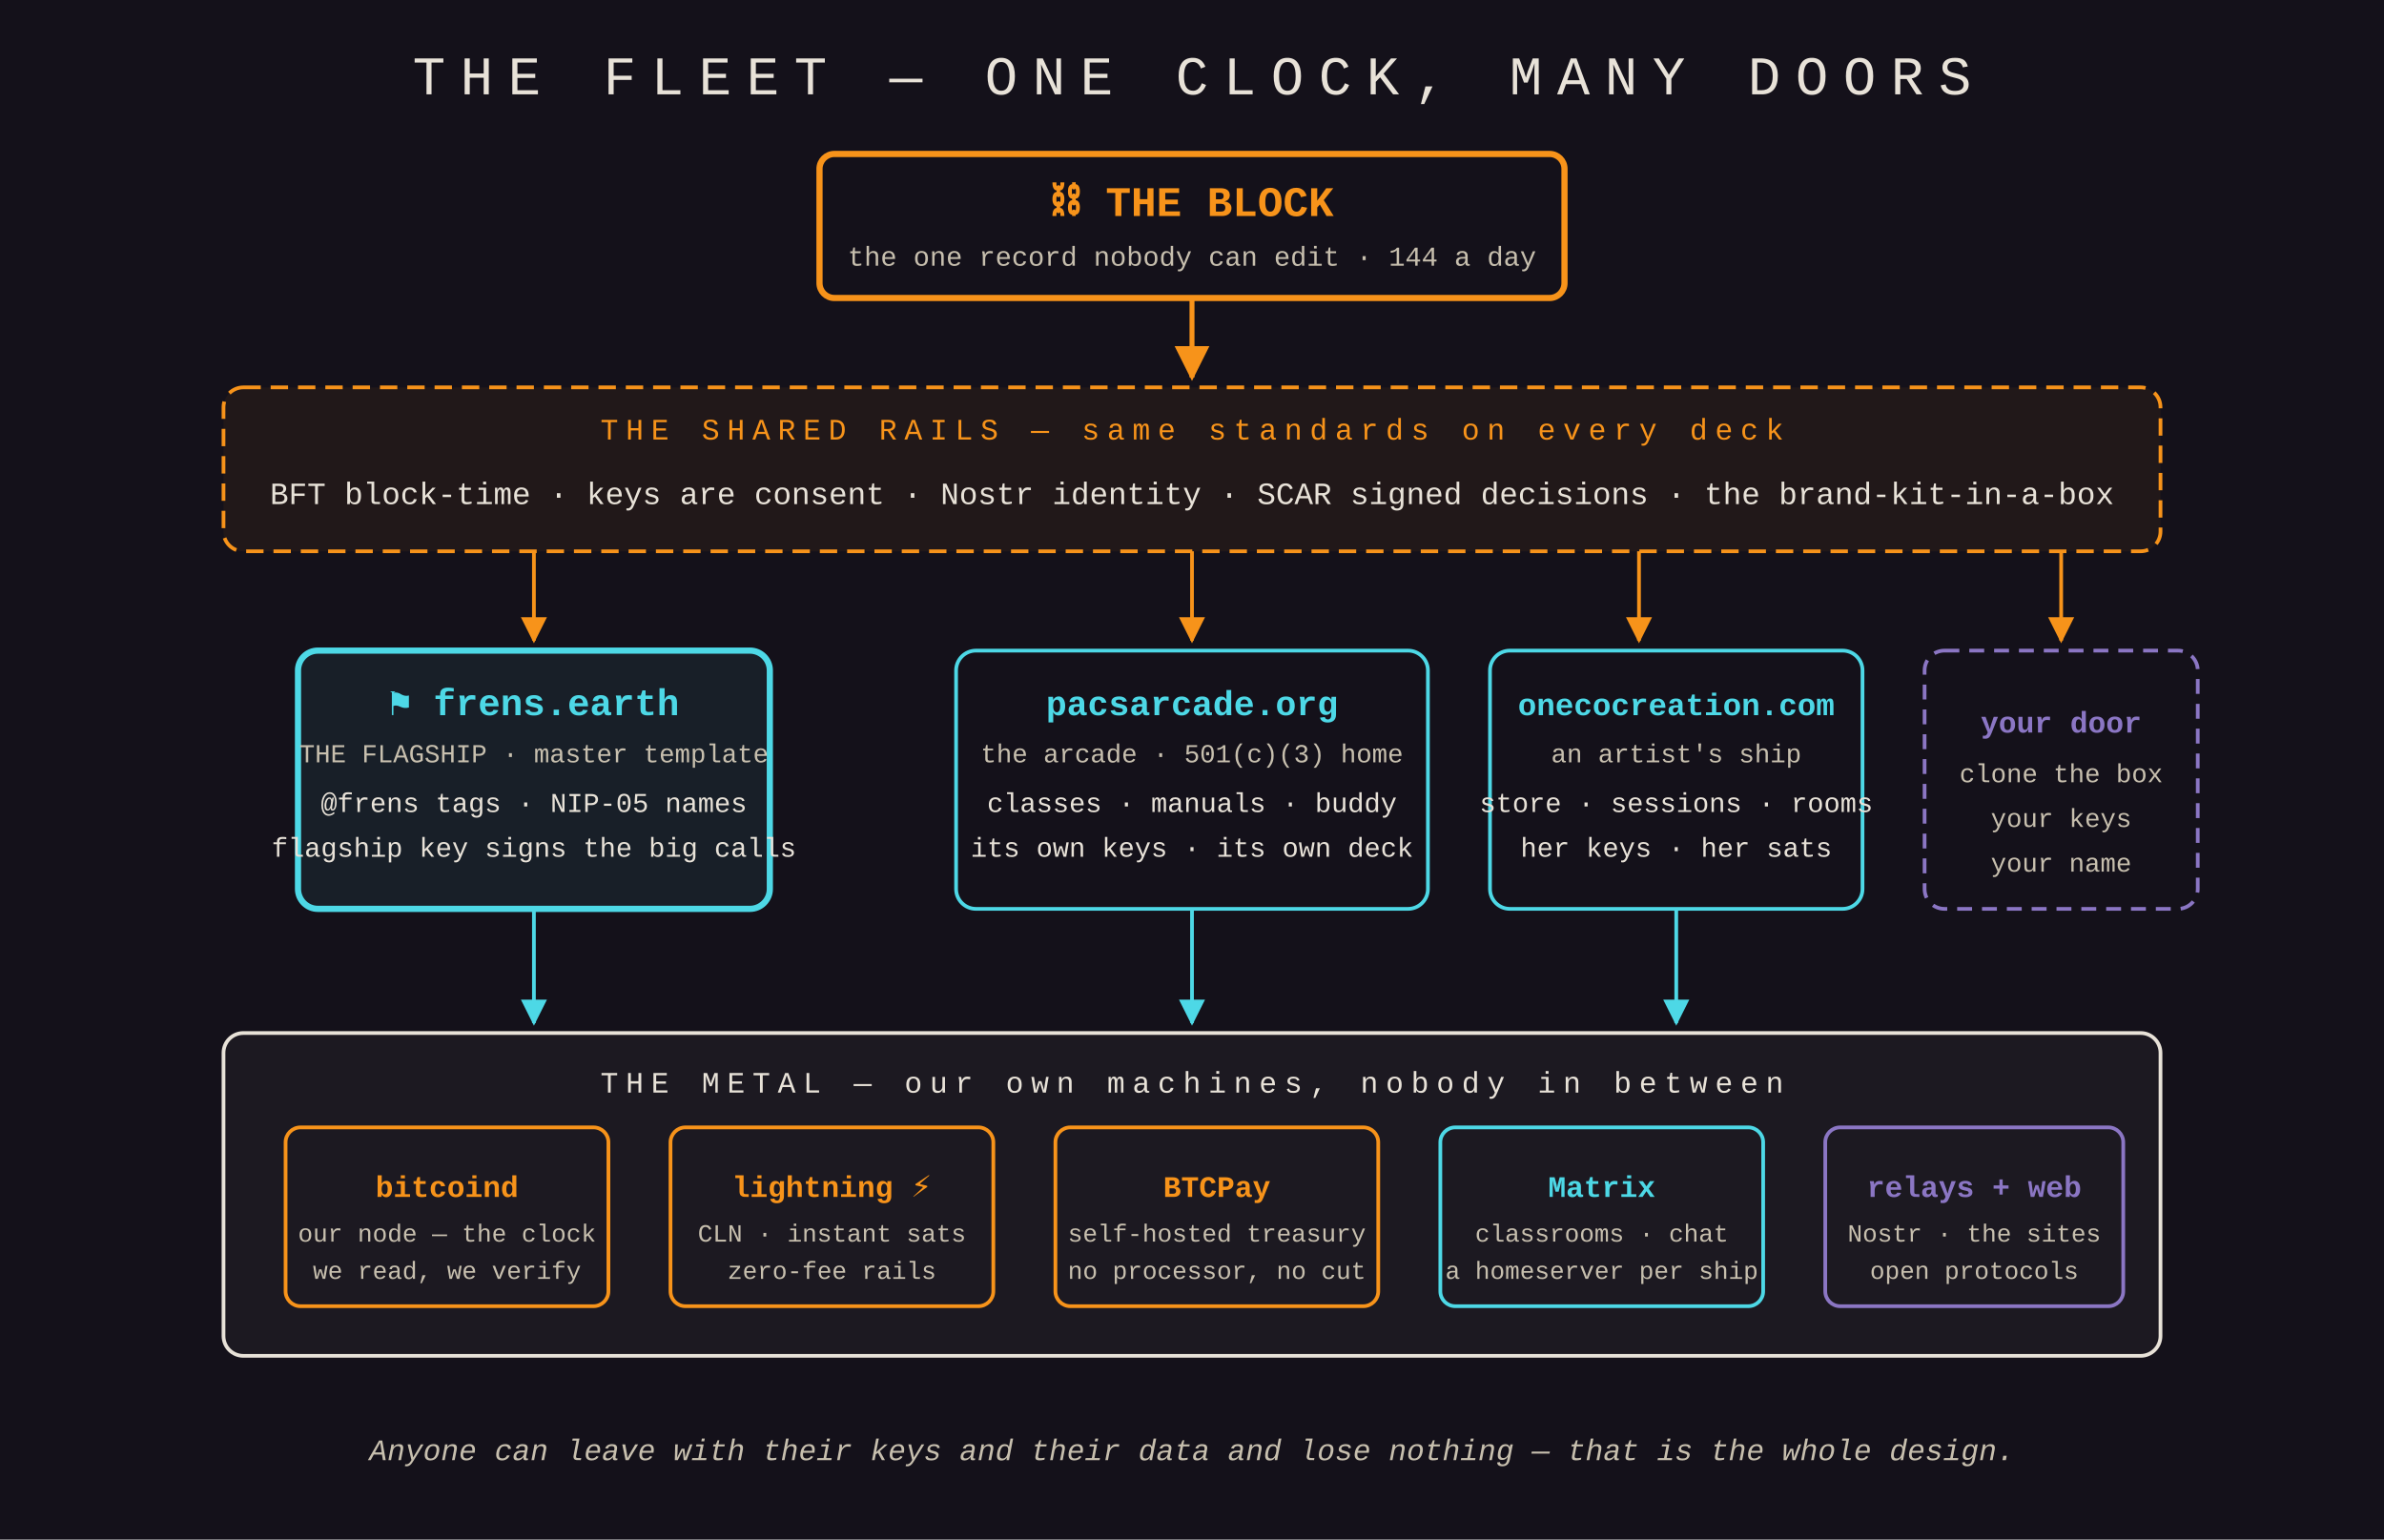
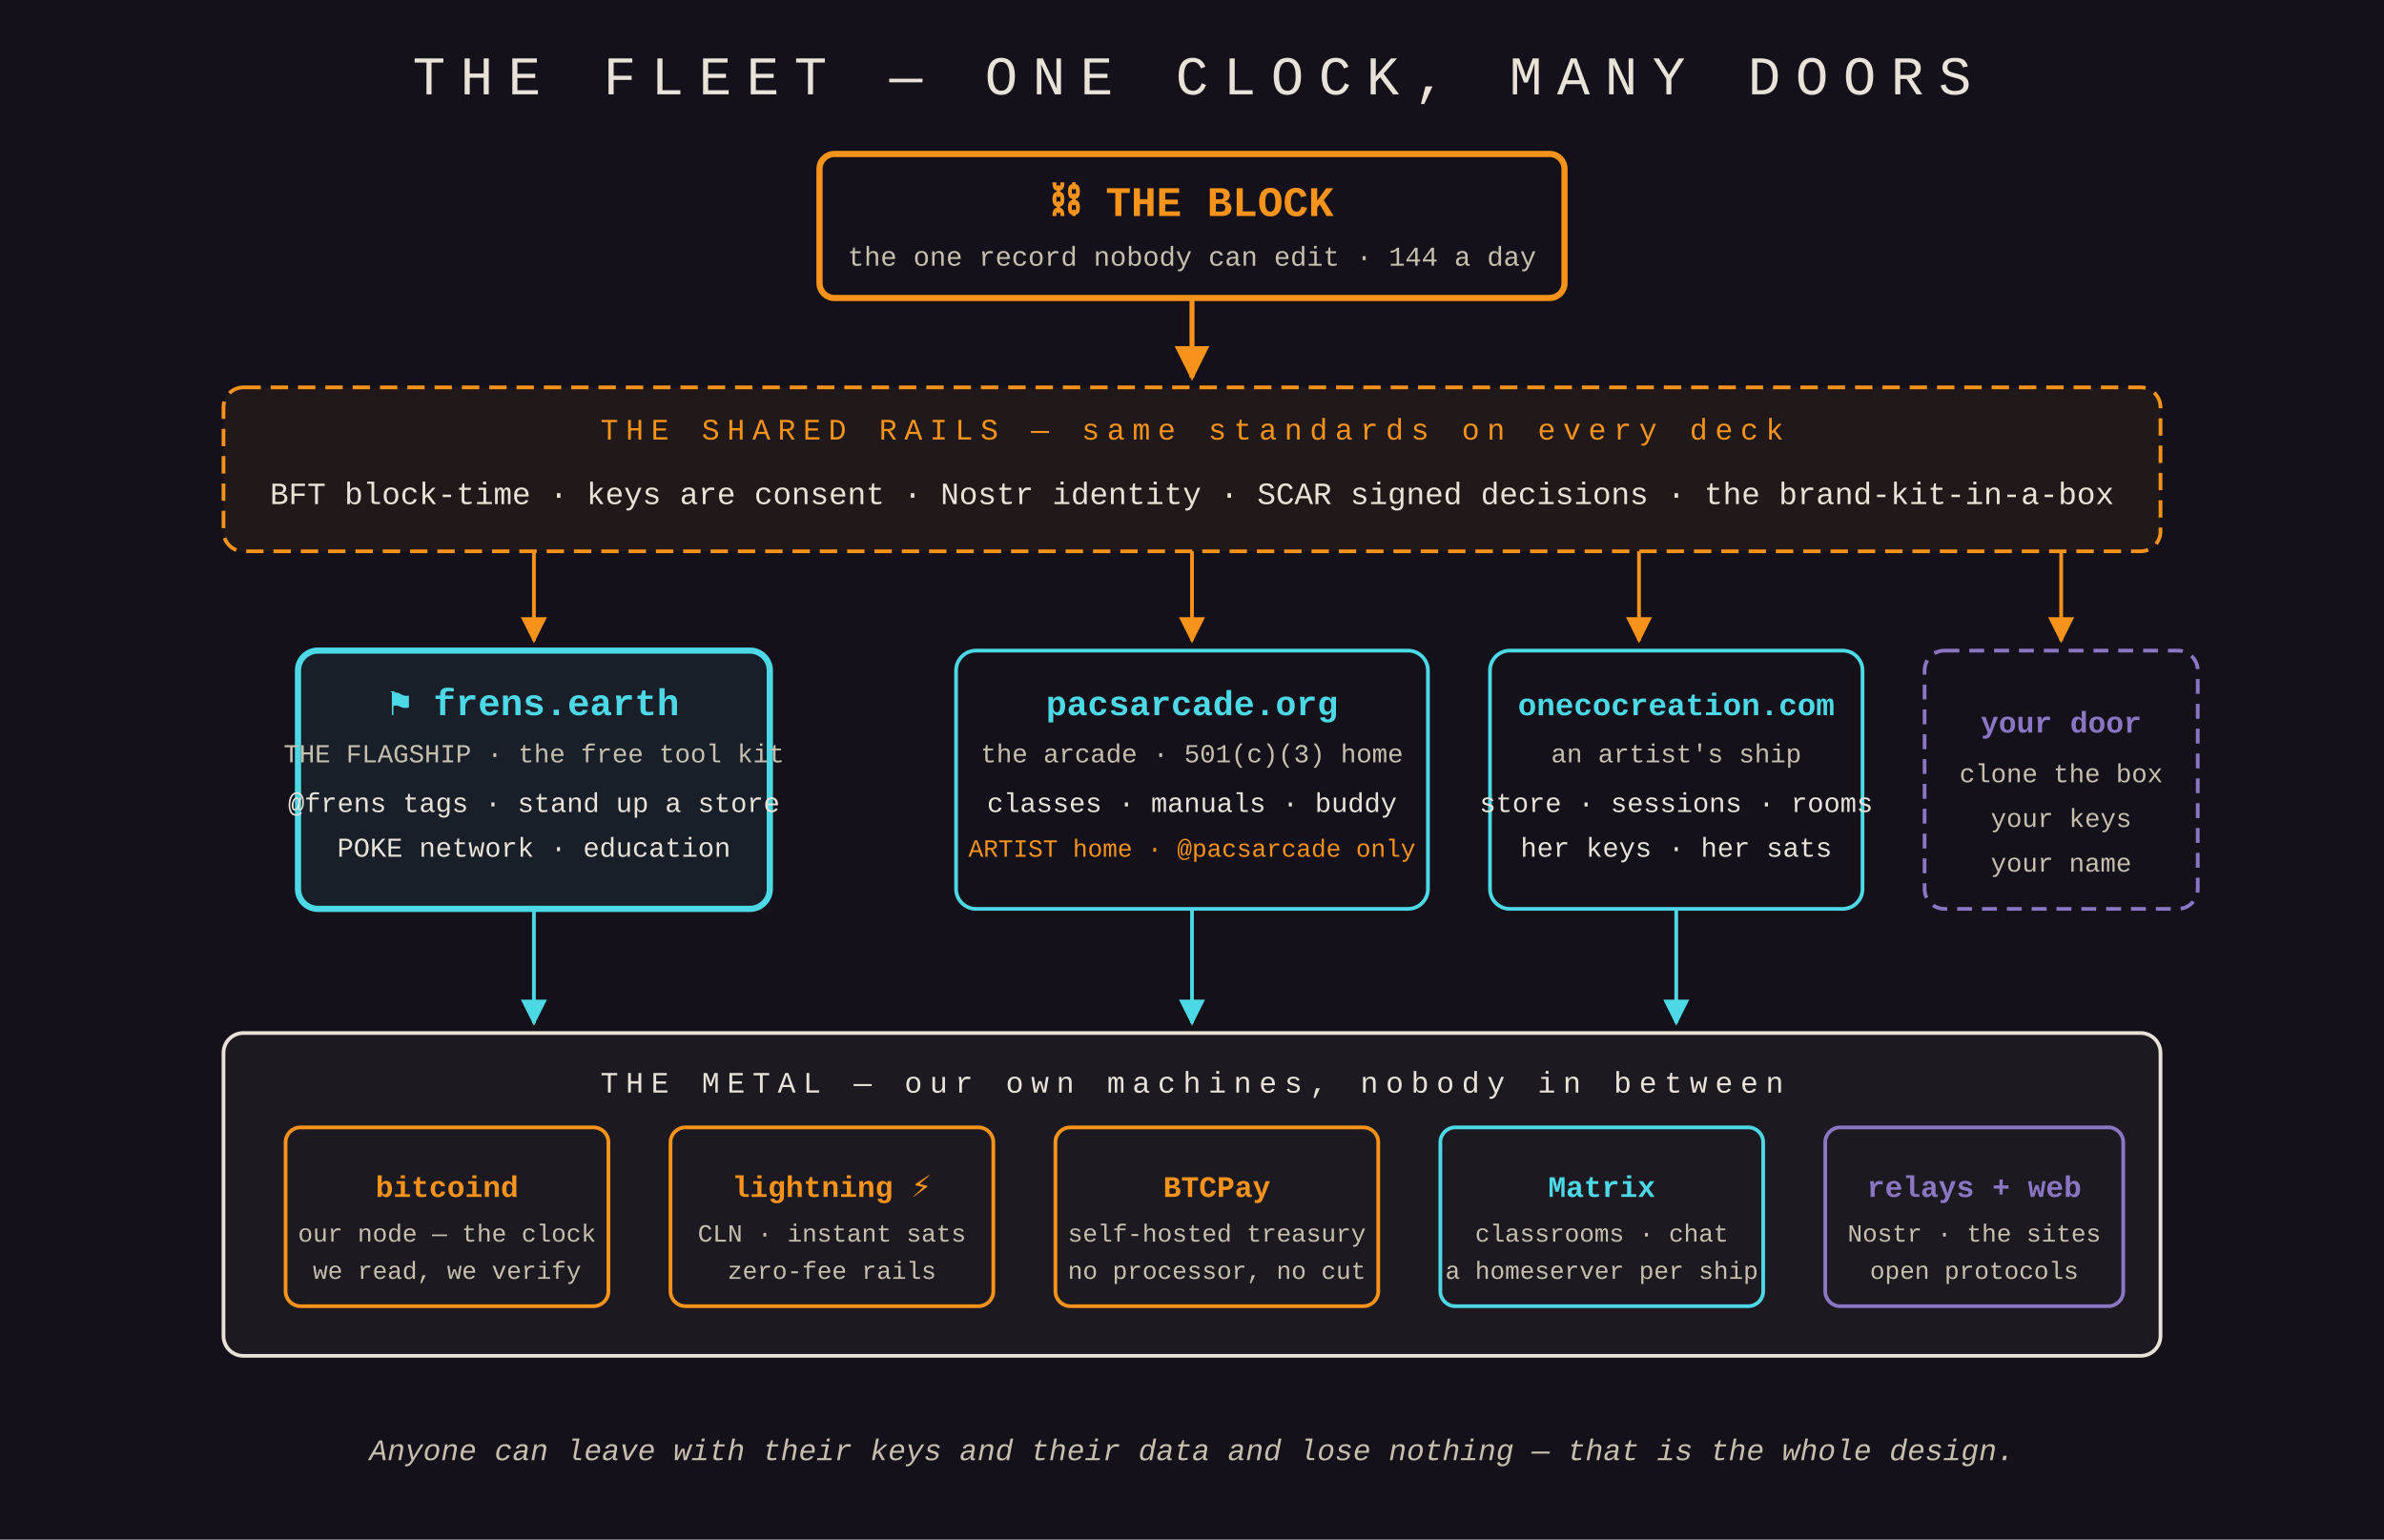
<svg xmlns="http://www.w3.org/2000/svg" viewBox="0 0 960 620" font-family="Courier New, monospace">
  <defs>
    <marker id="arr" viewBox="0 0 10 10" refX="9" refY="5" markerWidth="7" markerHeight="7" orient="auto-start-reverse">
      <path d="M0 0 L10 5 L0 10 z" fill="#f7931a" />
    </marker>
    <marker id="arrc" viewBox="0 0 10 10" refX="9" refY="5" markerWidth="7" markerHeight="7" orient="auto-start-reverse">
      <path d="M0 0 L10 5 L0 10 z" fill="#4dd8e6" />
    </marker>
  </defs>
  <rect width="960" height="620" fill="#14111a" />
  <text x="480" y="38" text-anchor="middle" fill="#e8e2d8" font-size="22" letter-spacing="6">THE FLEET — ONE CLOCK, MANY DOORS</text>
  <rect x="330" y="62" width="300" height="58" rx="6" fill="none" stroke="#f7931a" stroke-width="2.5" />
  <text x="480" y="87" text-anchor="middle" fill="#f7931a" font-size="17" font-weight="bold">⛓ THE BLOCK</text>
  <text x="480" y="107" text-anchor="middle" fill="#c7bfae" font-size="11">the one record nobody can edit · 144 a day</text>
  <line x1="480" y1="120" x2="480" y2="152" stroke="#f7931a" stroke-width="2" marker-end="url(#arr)" />
  <rect x="90" y="156" width="780" height="66" rx="8" fill="rgba(247,147,26,.06)" stroke="#f7931a" stroke-width="1.5" stroke-dasharray="7 4" />
  <text x="480" y="177" text-anchor="middle" fill="#f7931a" font-size="12" letter-spacing="3">THE SHARED RAILS — same standards on every deck</text>
  <text x="480" y="203" text-anchor="middle" fill="#e8e2d8" font-size="12.5">BFT block-time  ·  keys are consent  ·  Nostr identity  ·  SCAR signed decisions  ·  the brand-kit-in-a-box</text>
  <line x1="215" y1="222" x2="215" y2="258" stroke="#f7931a" stroke-width="1.5" marker-end="url(#arr)" />
  <line x1="480" y1="222" x2="480" y2="258" stroke="#f7931a" stroke-width="1.5" marker-end="url(#arr)" />
  <line x1="660" y1="222" x2="660" y2="258" stroke="#f7931a" stroke-width="1.5" marker-end="url(#arr)" />
  <line x1="830" y1="222" x2="830" y2="258" stroke="#f7931a" stroke-width="1.5" marker-end="url(#arr)" />
  <rect x="120" y="262" width="190" height="104" rx="8" fill="rgba(77,216,230,.07)" stroke="#4dd8e6" stroke-width="2.5" />
  <text x="215" y="288" text-anchor="middle" fill="#4dd8e6" font-size="15" font-weight="bold">⚑ frens.earth</text>
-   <text x="215" y="307" text-anchor="middle" fill="#c7bfae" font-size="10.5">THE FLAGSHIP · master template</text>
-   <text x="215" y="327" text-anchor="middle" fill="#e8e2d8" font-size="11">@frens tags · NIP-05 names</text>
-   <text x="215" y="345" text-anchor="middle" fill="#e8e2d8" font-size="11">flagship key signs the big calls</text>
+   <text x="215" y="307" text-anchor="middle" fill="#c7bfae" font-size="10.5">THE FLAGSHIP · the free tool kit</text>
+   <text x="215" y="327" text-anchor="middle" fill="#e8e2d8" font-size="11">@frens tags · stand up a store</text>
+   <text x="215" y="345" text-anchor="middle" fill="#e8e2d8" font-size="11">POKE network · education</text>
  <rect x="385" y="262" width="190" height="104" rx="8" fill="none" stroke="#4dd8e6" stroke-width="1.5" />
  <text x="480" y="288" text-anchor="middle" fill="#4dd8e6" font-size="14" font-weight="bold">pacsarcade.org</text>
  <text x="480" y="307" text-anchor="middle" fill="#c7bfae" font-size="10.5">the arcade · 501(c)(3) home</text>
  <text x="480" y="327" text-anchor="middle" fill="#e8e2d8" font-size="11">classes · manuals · buddy</text>
-   <text x="480" y="345" text-anchor="middle" fill="#e8e2d8" font-size="11">its own keys · its own deck</text>
+   <text x="480" y="345" text-anchor="middle" fill="#f7931a" font-size="10">ARTIST home · @pacsarcade only</text>
  <rect x="600" y="262" width="150" height="104" rx="8" fill="none" stroke="#4dd8e6" stroke-width="1.5" />
  <text x="675" y="288" text-anchor="middle" fill="#4dd8e6" font-size="12.5" font-weight="bold">onecocreation.com</text>
  <text x="675" y="307" text-anchor="middle" fill="#c7bfae" font-size="10.5">an artist's ship</text>
  <text x="675" y="327" text-anchor="middle" fill="#e8e2d8" font-size="11">store · sessions · rooms</text>
  <text x="675" y="345" text-anchor="middle" fill="#e8e2d8" font-size="11">her keys · her sats</text>
  <rect x="775" y="262" width="110" height="104" rx="8" fill="none" stroke="#8b76c4" stroke-width="1.5" stroke-dasharray="6 4" />
  <text x="830" y="295" text-anchor="middle" fill="#8b76c4" font-size="12" font-weight="bold">your door</text>
  <text x="830" y="315" text-anchor="middle" fill="#c7bfae" font-size="10.5">clone the box</text>
  <text x="830" y="333" text-anchor="middle" fill="#c7bfae" font-size="10.5">your keys</text>
  <text x="830" y="351" text-anchor="middle" fill="#c7bfae" font-size="10.5">your name</text>
  <line x1="215" y1="366" x2="215" y2="412" stroke="#4dd8e6" stroke-width="1.5" marker-end="url(#arrc)" />
  <line x1="480" y1="366" x2="480" y2="412" stroke="#4dd8e6" stroke-width="1.5" marker-end="url(#arrc)" />
  <line x1="675" y1="366" x2="675" y2="412" stroke="#4dd8e6" stroke-width="1.5" marker-end="url(#arrc)" />
  <rect x="90" y="416" width="780" height="130" rx="8" fill="rgba(232,226,216,.04)" stroke="#e8e2d8" stroke-width="1.5" />
  <text x="480" y="440" text-anchor="middle" fill="#e8e2d8" font-size="12" letter-spacing="3">THE METAL — our own machines, nobody in between</text>
  <rect x="115" y="454" width="130" height="72" rx="6" fill="none" stroke="#f7931a" stroke-width="1.5" />
  <text x="180" y="482" text-anchor="middle" fill="#f7931a" font-size="12" font-weight="bold">bitcoind</text>
  <text x="180" y="500" text-anchor="middle" fill="#c7bfae" font-size="10">our node — the clock</text>
  <text x="180" y="515" text-anchor="middle" fill="#c7bfae" font-size="10">we read, we verify</text>
  <rect x="270" y="454" width="130" height="72" rx="6" fill="none" stroke="#f7931a" stroke-width="1.5" />
  <text x="335" y="482" text-anchor="middle" fill="#f7931a" font-size="12" font-weight="bold">lightning ⚡</text>
  <text x="335" y="500" text-anchor="middle" fill="#c7bfae" font-size="10">CLN · instant sats</text>
  <text x="335" y="515" text-anchor="middle" fill="#c7bfae" font-size="10">zero-fee rails</text>
  <rect x="425" y="454" width="130" height="72" rx="6" fill="none" stroke="#f7931a" stroke-width="1.5" />
  <text x="490" y="482" text-anchor="middle" fill="#f7931a" font-size="12" font-weight="bold">BTCPay</text>
  <text x="490" y="500" text-anchor="middle" fill="#c7bfae" font-size="10">self-hosted treasury</text>
  <text x="490" y="515" text-anchor="middle" fill="#c7bfae" font-size="10">no processor, no cut</text>
  <rect x="580" y="454" width="130" height="72" rx="6" fill="none" stroke="#4dd8e6" stroke-width="1.5" />
  <text x="645" y="482" text-anchor="middle" fill="#4dd8e6" font-size="12" font-weight="bold">Matrix</text>
  <text x="645" y="500" text-anchor="middle" fill="#c7bfae" font-size="10">classrooms · chat</text>
  <text x="645" y="515" text-anchor="middle" fill="#c7bfae" font-size="10">a homeserver per ship</text>
  <rect x="735" y="454" width="120" height="72" rx="6" fill="none" stroke="#8b76c4" stroke-width="1.5" />
  <text x="795" y="482" text-anchor="middle" fill="#8b76c4" font-size="12" font-weight="bold">relays + web</text>
  <text x="795" y="500" text-anchor="middle" fill="#c7bfae" font-size="10">Nostr · the sites</text>
  <text x="795" y="515" text-anchor="middle" fill="#c7bfae" font-size="10">open protocols</text>
  <text x="480" y="588" text-anchor="middle" fill="#c7bfae" font-size="12" font-style="italic">Anyone can leave with their keys and their data and lose nothing — that is the whole design.</text>
</svg>
